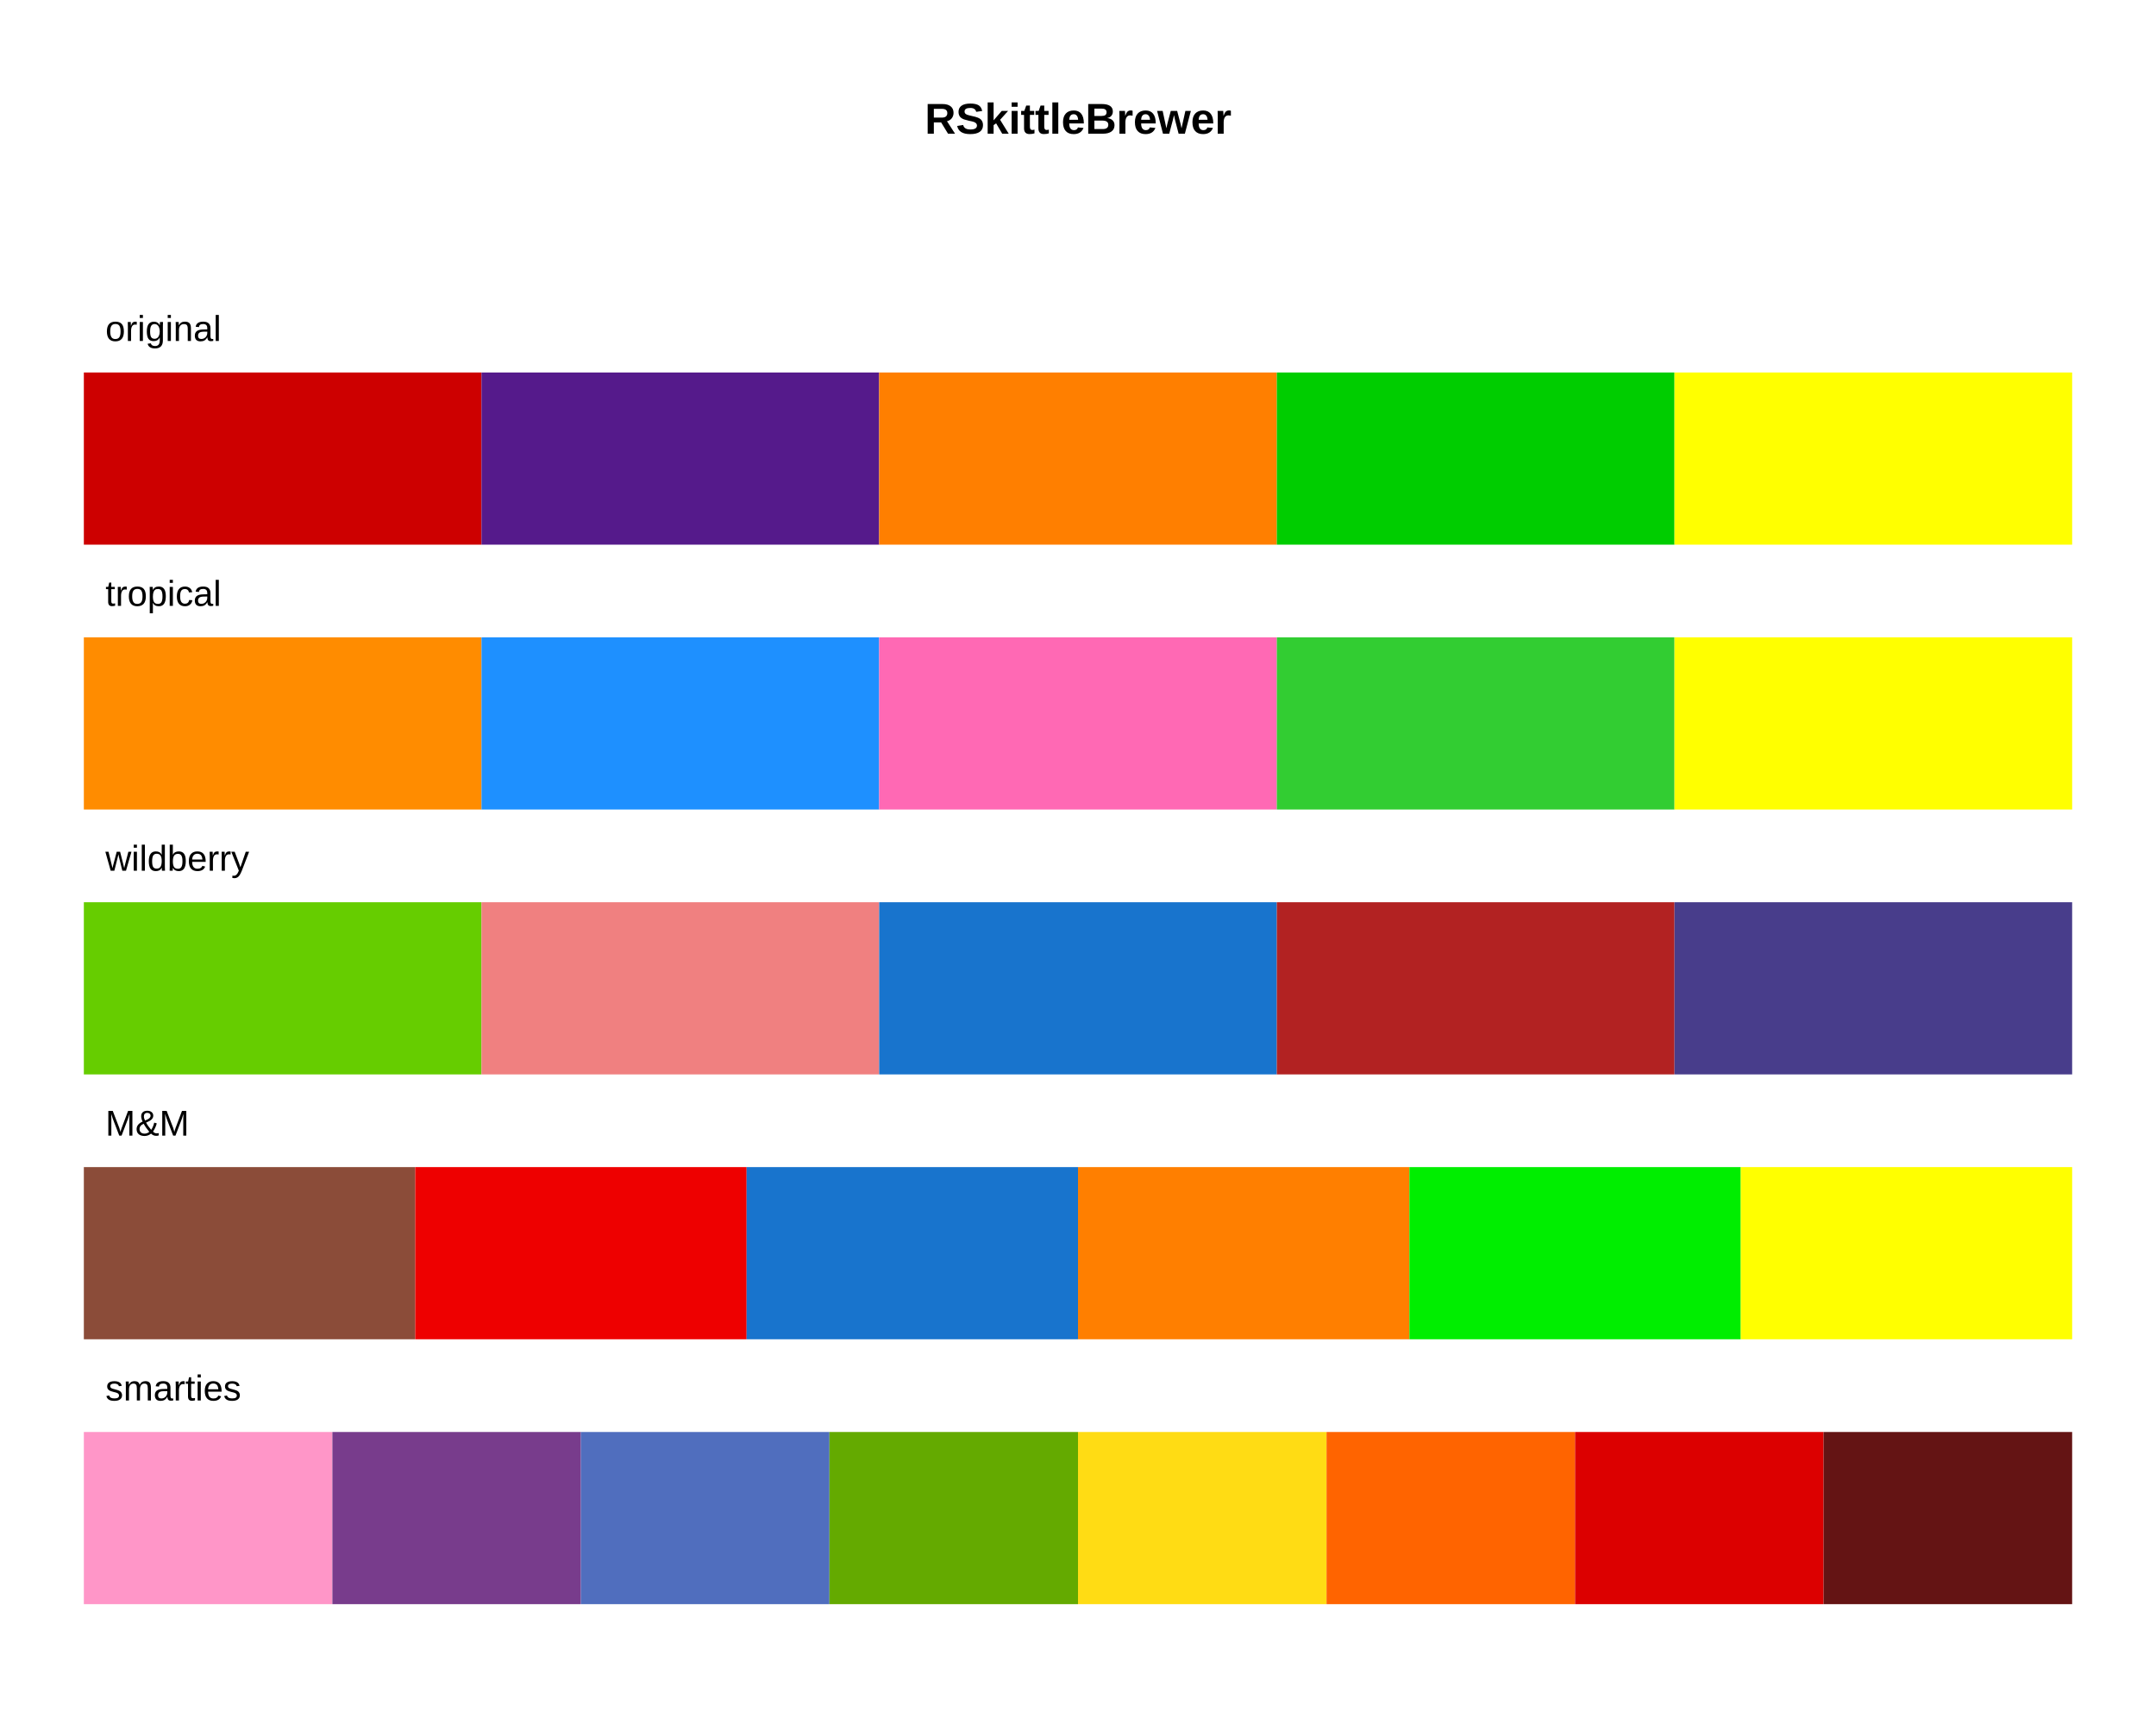
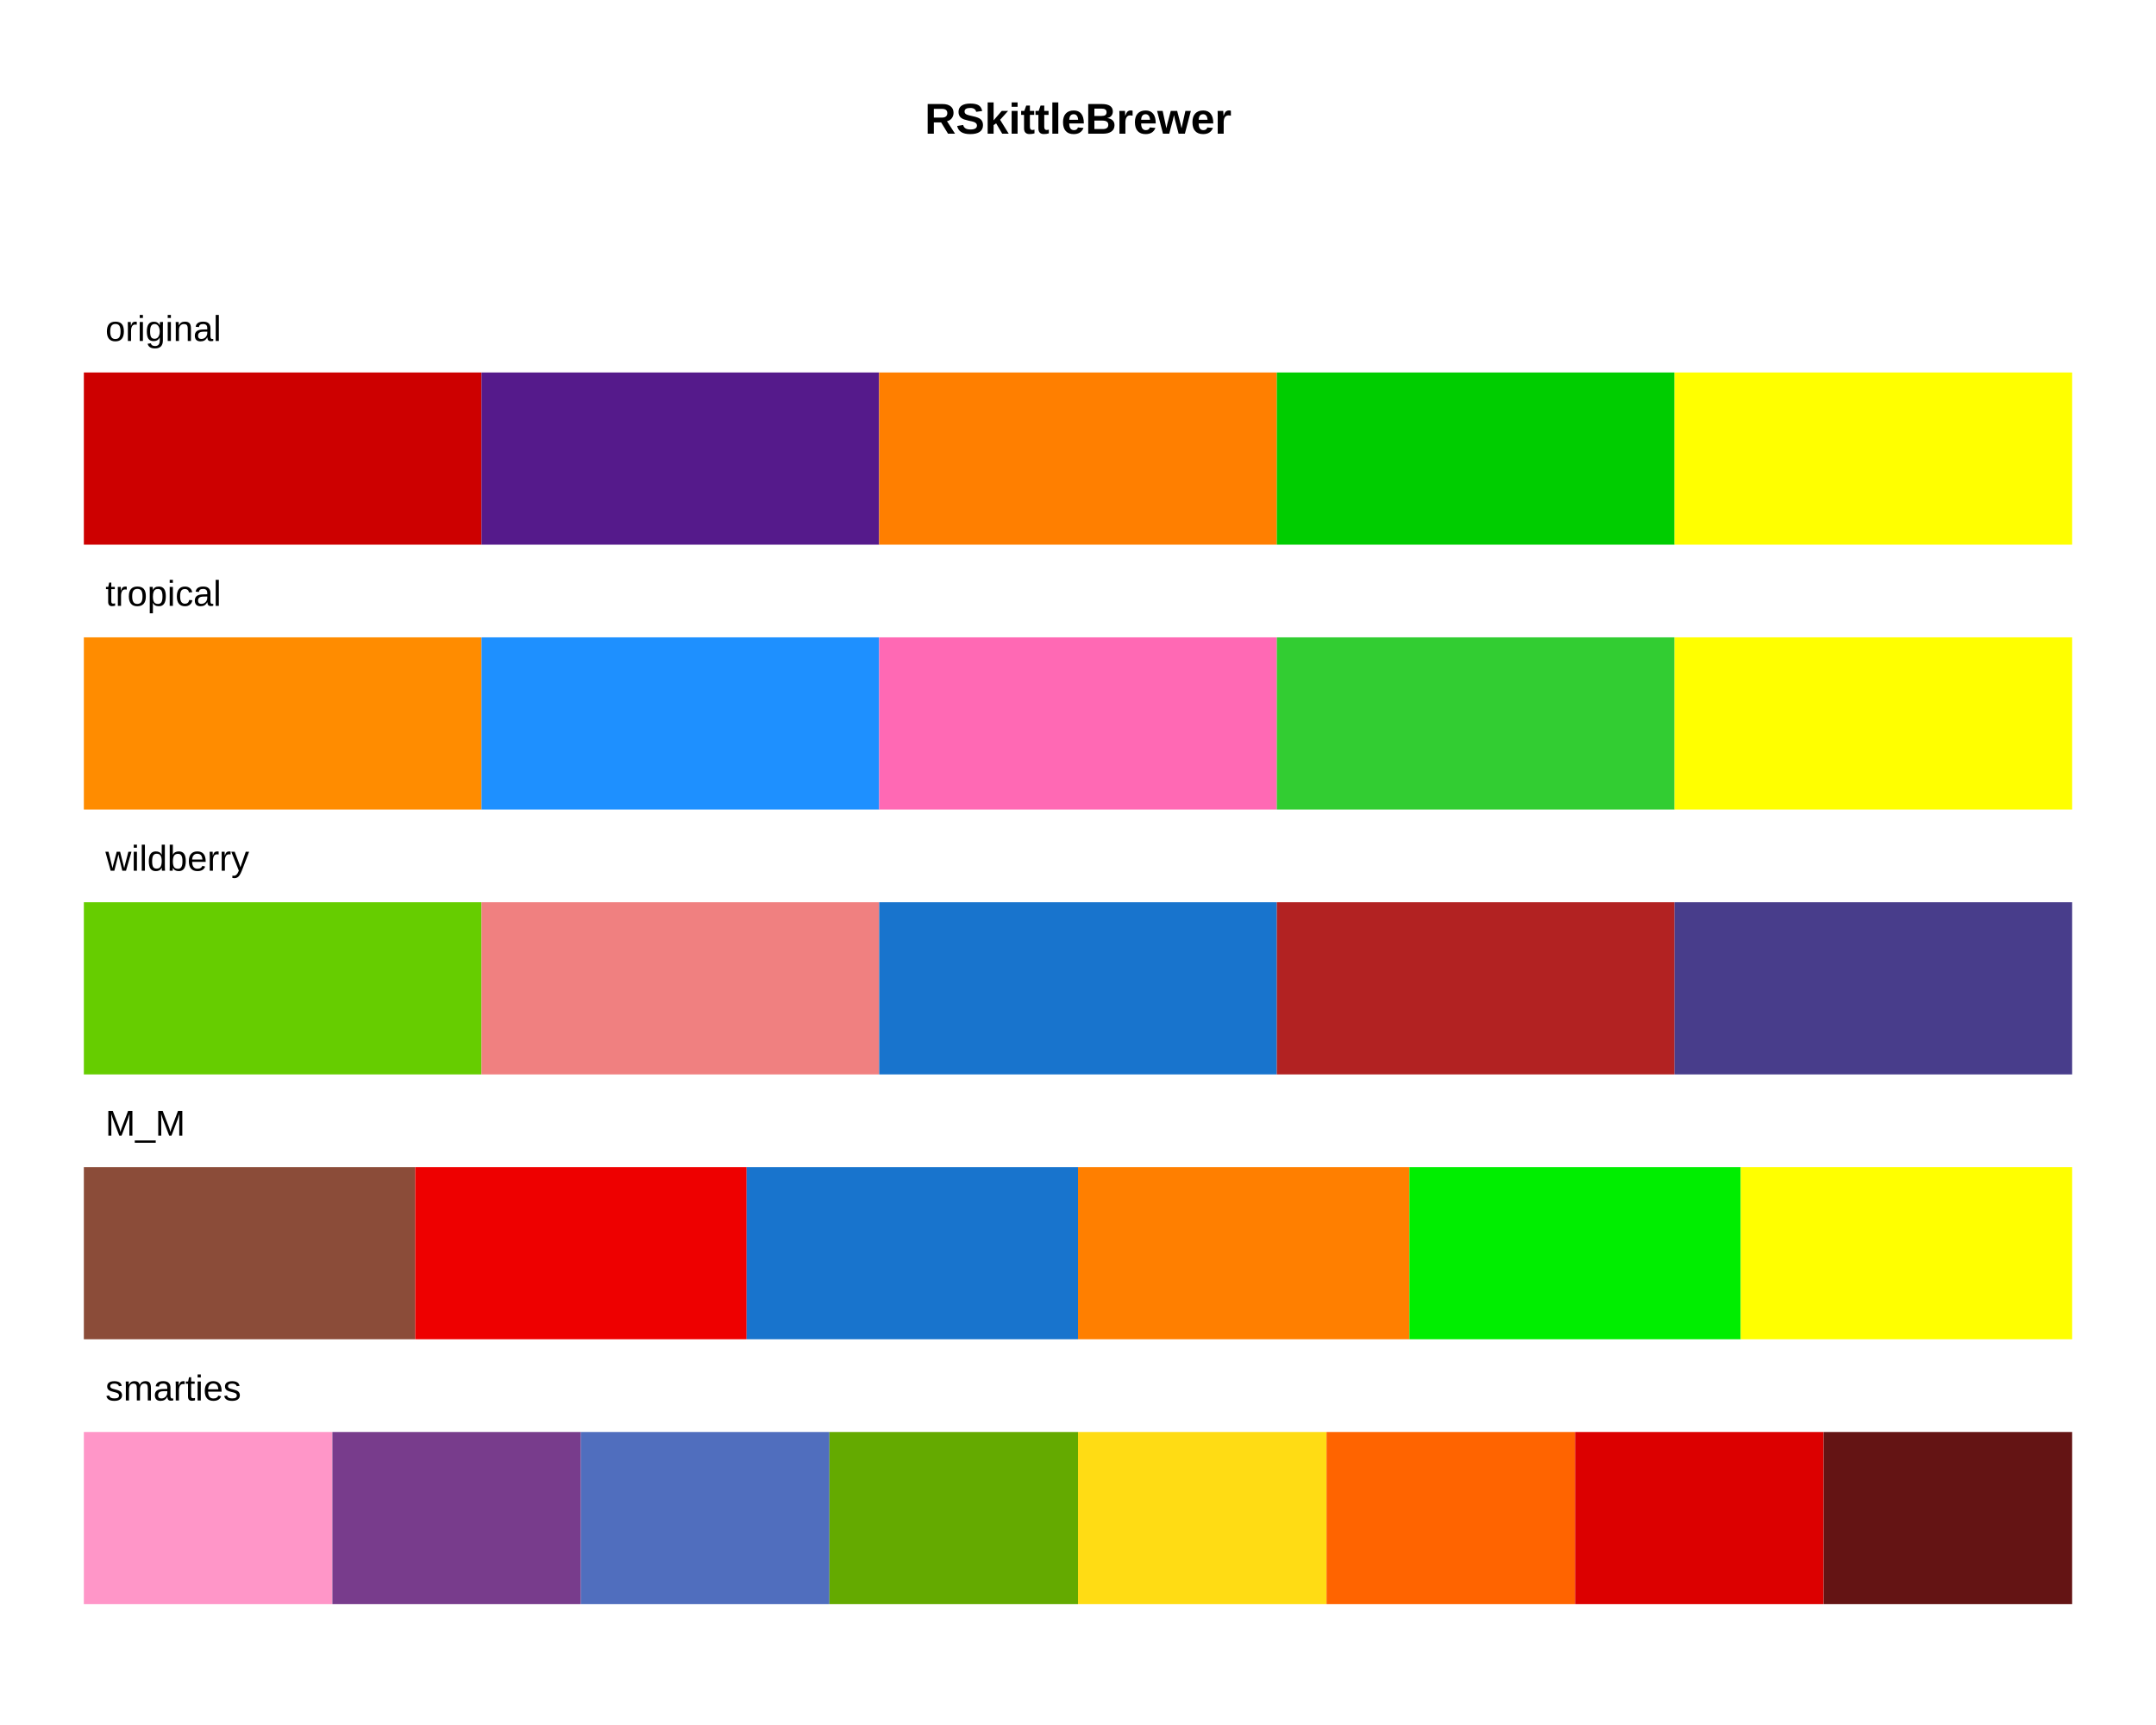
<svg xmlns="http://www.w3.org/2000/svg" viewBox="0 0 720.00 576.00">
  <defs>
    <style type="text/css">
    line, polyline, polygon, path, rect, circle {
      fill: none;
      stroke: #000000;
      stroke-linecap: round;
      stroke-linejoin: round;
      stroke-miterlimit: 10.00;
    }
  </style>
  </defs>
  <rect width="100%" height="100%" style="stroke: none; fill: #FFFFFF;" />
  <text x="308.83" y="44.64" style="font-size: 14.40px; font-weight: bold; font-family: Liberation Sans;" textLength="102.34px" lengthAdjust="spacingAndGlyphs">RSkittleBrewer</text>
  <defs>
    <clipPath id="cpMS40NHw3MTguNTZ8NTc0LjU2fDEuNDQ=">
      <rect x="1.44" y="1.44" width="717.12" height="573.12" />
    </clipPath>
  </defs>
  <g clip-path="url(#cpMS40NHw3MTguNTZ8NTc0LjU2fDEuNDQ=)">
    <text x="35.20" y="113.86" style="font-size: 12.00px; font-family: Liberation Sans;" textLength="38.70px" lengthAdjust="spacingAndGlyphs">original</text>
  </g>
  <rect x="28.00" y="124.38" width="132.80" height="57.49" style="stroke-width: 0.75; stroke: none; fill: #CD0000;" clip-path="url(#cpMS40NHw3MTguNTZ8NTc0LjU2fDEuNDQ=)" />
  <rect x="160.80" y="124.38" width="132.80" height="57.49" style="stroke-width: 0.75; stroke: none; fill: #551A8B;" clip-path="url(#cpMS40NHw3MTguNTZ8NTc0LjU2fDEuNDQ=)" />
  <rect x="293.60" y="124.38" width="132.80" height="57.49" style="stroke-width: 0.75; stroke: none; fill: #FF7F00;" clip-path="url(#cpMS40NHw3MTguNTZ8NTc0LjU2fDEuNDQ=)" />
  <rect x="426.40" y="124.38" width="132.80" height="57.49" style="stroke-width: 0.75; stroke: none; fill: #00CD00;" clip-path="url(#cpMS40NHw3MTguNTZ8NTc0LjU2fDEuNDQ=)" />
  <rect x="559.20" y="124.38" width="132.80" height="57.49" style="stroke-width: 0.75; stroke: none; fill: #FFFF00;" clip-path="url(#cpMS40NHw3MTguNTZ8NTc0LjU2fDEuNDQ=)" />
  <g clip-path="url(#cpMS40NHw3MTguNTZ8NTc0LjU2fDEuNDQ=)">
    <text x="35.20" y="202.31" style="font-size: 12.00px; font-family: Liberation Sans;" textLength="38.69px" lengthAdjust="spacingAndGlyphs">tropical</text>
  </g>
  <rect x="28.00" y="212.82" width="132.80" height="57.49" style="stroke-width: 0.75; stroke: none; fill: #FF8C00;" clip-path="url(#cpMS40NHw3MTguNTZ8NTc0LjU2fDEuNDQ=)" />
  <rect x="160.80" y="212.82" width="132.80" height="57.49" style="stroke-width: 0.75; stroke: none; fill: #1E90FF;" clip-path="url(#cpMS40NHw3MTguNTZ8NTc0LjU2fDEuNDQ=)" />
  <rect x="293.60" y="212.82" width="132.80" height="57.49" style="stroke-width: 0.75; stroke: none; fill: #FF69B4;" clip-path="url(#cpMS40NHw3MTguNTZ8NTc0LjU2fDEuNDQ=)" />
  <rect x="426.40" y="212.82" width="132.80" height="57.49" style="stroke-width: 0.75; stroke: none; fill: #32CD32;" clip-path="url(#cpMS40NHw3MTguNTZ8NTc0LjU2fDEuNDQ=)" />
  <rect x="559.20" y="212.82" width="132.80" height="57.49" style="stroke-width: 0.75; stroke: none; fill: #FFFF00;" clip-path="url(#cpMS40NHw3MTguNTZ8NTc0LjU2fDEuNDQ=)" />
  <g clip-path="url(#cpMS40NHw3MTguNTZ8NTc0LjU2fDEuNDQ=)">
    <text x="35.20" y="290.75" style="font-size: 12.00px; font-family: Liberation Sans;" textLength="48.03px" lengthAdjust="spacingAndGlyphs">wildberry</text>
  </g>
  <rect x="28.00" y="301.27" width="132.80" height="57.49" style="stroke-width: 0.75; stroke: none; fill: #66CD00;" clip-path="url(#cpMS40NHw3MTguNTZ8NTc0LjU2fDEuNDQ=)" />
  <rect x="160.80" y="301.27" width="132.80" height="57.49" style="stroke-width: 0.75; stroke: none; fill: #F08080;" clip-path="url(#cpMS40NHw3MTguNTZ8NTc0LjU2fDEuNDQ=)" />
  <rect x="293.60" y="301.27" width="132.80" height="57.49" style="stroke-width: 0.75; stroke: none; fill: #1874CD;" clip-path="url(#cpMS40NHw3MTguNTZ8NTc0LjU2fDEuNDQ=)" />
  <rect x="426.40" y="301.27" width="132.80" height="57.49" style="stroke-width: 0.75; stroke: none; fill: #B22222;" clip-path="url(#cpMS40NHw3MTguNTZ8NTc0LjU2fDEuNDQ=)" />
  <rect x="559.20" y="301.27" width="132.80" height="57.49" style="stroke-width: 0.75; stroke: none; fill: #483D8B;" clip-path="url(#cpMS40NHw3MTguNTZ8NTc0LjU2fDEuNDQ=)" />
  <g clip-path="url(#cpMS40NHw3MTguNTZ8NTc0LjU2fDEuNDQ=)">
-     <text x="35.20" y="379.19" style="font-size: 12.00px; font-family: Liberation Sans;" textLength="28.00px" lengthAdjust="spacingAndGlyphs">M&amp;M</text>
+     <text x="35.20" y="379.19" style="font-size: 12.00px; font-family: Liberation Sans;" textLength="26.67px" lengthAdjust="spacingAndGlyphs">M_M</text>
  </g>
  <rect x="28.00" y="389.71" width="110.67" height="57.49" style="stroke-width: 0.75; stroke: none; fill: #8B4C39;" clip-path="url(#cpMS40NHw3MTguNTZ8NTc0LjU2fDEuNDQ=)" />
  <rect x="138.67" y="389.71" width="110.67" height="57.49" style="stroke-width: 0.75; stroke: none; fill: #EE0000;" clip-path="url(#cpMS40NHw3MTguNTZ8NTc0LjU2fDEuNDQ=)" />
  <rect x="249.33" y="389.71" width="110.67" height="57.49" style="stroke-width: 0.75; stroke: none; fill: #1874CD;" clip-path="url(#cpMS40NHw3MTguNTZ8NTc0LjU2fDEuNDQ=)" />
  <rect x="360.00" y="389.71" width="110.67" height="57.49" style="stroke-width: 0.75; stroke: none; fill: #FF7F00;" clip-path="url(#cpMS40NHw3MTguNTZ8NTc0LjU2fDEuNDQ=)" />
  <rect x="470.67" y="389.71" width="110.67" height="57.49" style="stroke-width: 0.75; stroke: none; fill: #00EE00;" clip-path="url(#cpMS40NHw3MTguNTZ8NTc0LjU2fDEuNDQ=)" />
  <rect x="581.33" y="389.71" width="110.67" height="57.49" style="stroke-width: 0.75; stroke: none; fill: #FFFF00;" clip-path="url(#cpMS40NHw3MTguNTZ8NTc0LjU2fDEuNDQ=)" />
  <g clip-path="url(#cpMS40NHw3MTguNTZ8NTc0LjU2fDEuNDQ=)">
    <text x="35.20" y="467.64" style="font-size: 12.00px; font-family: Liberation Sans;" textLength="45.34px" lengthAdjust="spacingAndGlyphs">smarties</text>
  </g>
  <rect x="28.00" y="478.16" width="83.00" height="57.49" style="stroke-width: 0.75; stroke: none; fill: #FF96C8;" clip-path="url(#cpMS40NHw3MTguNTZ8NTc0LjU2fDEuNDQ=)" />
  <rect x="111.00" y="478.16" width="83.00" height="57.49" style="stroke-width: 0.75; stroke: none; fill: #783C8C;" clip-path="url(#cpMS40NHw3MTguNTZ8NTc0LjU2fDEuNDQ=)" />
  <rect x="194.00" y="478.16" width="83.00" height="57.49" style="stroke-width: 0.75; stroke: none; fill: #506EBE;" clip-path="url(#cpMS40NHw3MTguNTZ8NTc0LjU2fDEuNDQ=)" />
  <rect x="277.00" y="478.16" width="83.00" height="57.49" style="stroke-width: 0.75; stroke: none; fill: #64AA00;" clip-path="url(#cpMS40NHw3MTguNTZ8NTc0LjU2fDEuNDQ=)" />
  <rect x="360.00" y="478.16" width="83.00" height="57.49" style="stroke-width: 0.75; stroke: none; fill: #FFDC14;" clip-path="url(#cpMS40NHw3MTguNTZ8NTc0LjU2fDEuNDQ=)" />
  <rect x="443.00" y="478.16" width="83.00" height="57.49" style="stroke-width: 0.75; stroke: none; fill: #FF6400;" clip-path="url(#cpMS40NHw3MTguNTZ8NTc0LjU2fDEuNDQ=)" />
  <rect x="526.00" y="478.16" width="83.00" height="57.49" style="stroke-width: 0.75; stroke: none; fill: #DC0000;" clip-path="url(#cpMS40NHw3MTguNTZ8NTc0LjU2fDEuNDQ=)" />
  <rect x="609.00" y="478.16" width="83.00" height="57.49" style="stroke-width: 0.75; stroke: none; fill: #641414;" clip-path="url(#cpMS40NHw3MTguNTZ8NTc0LjU2fDEuNDQ=)" />
</svg>
